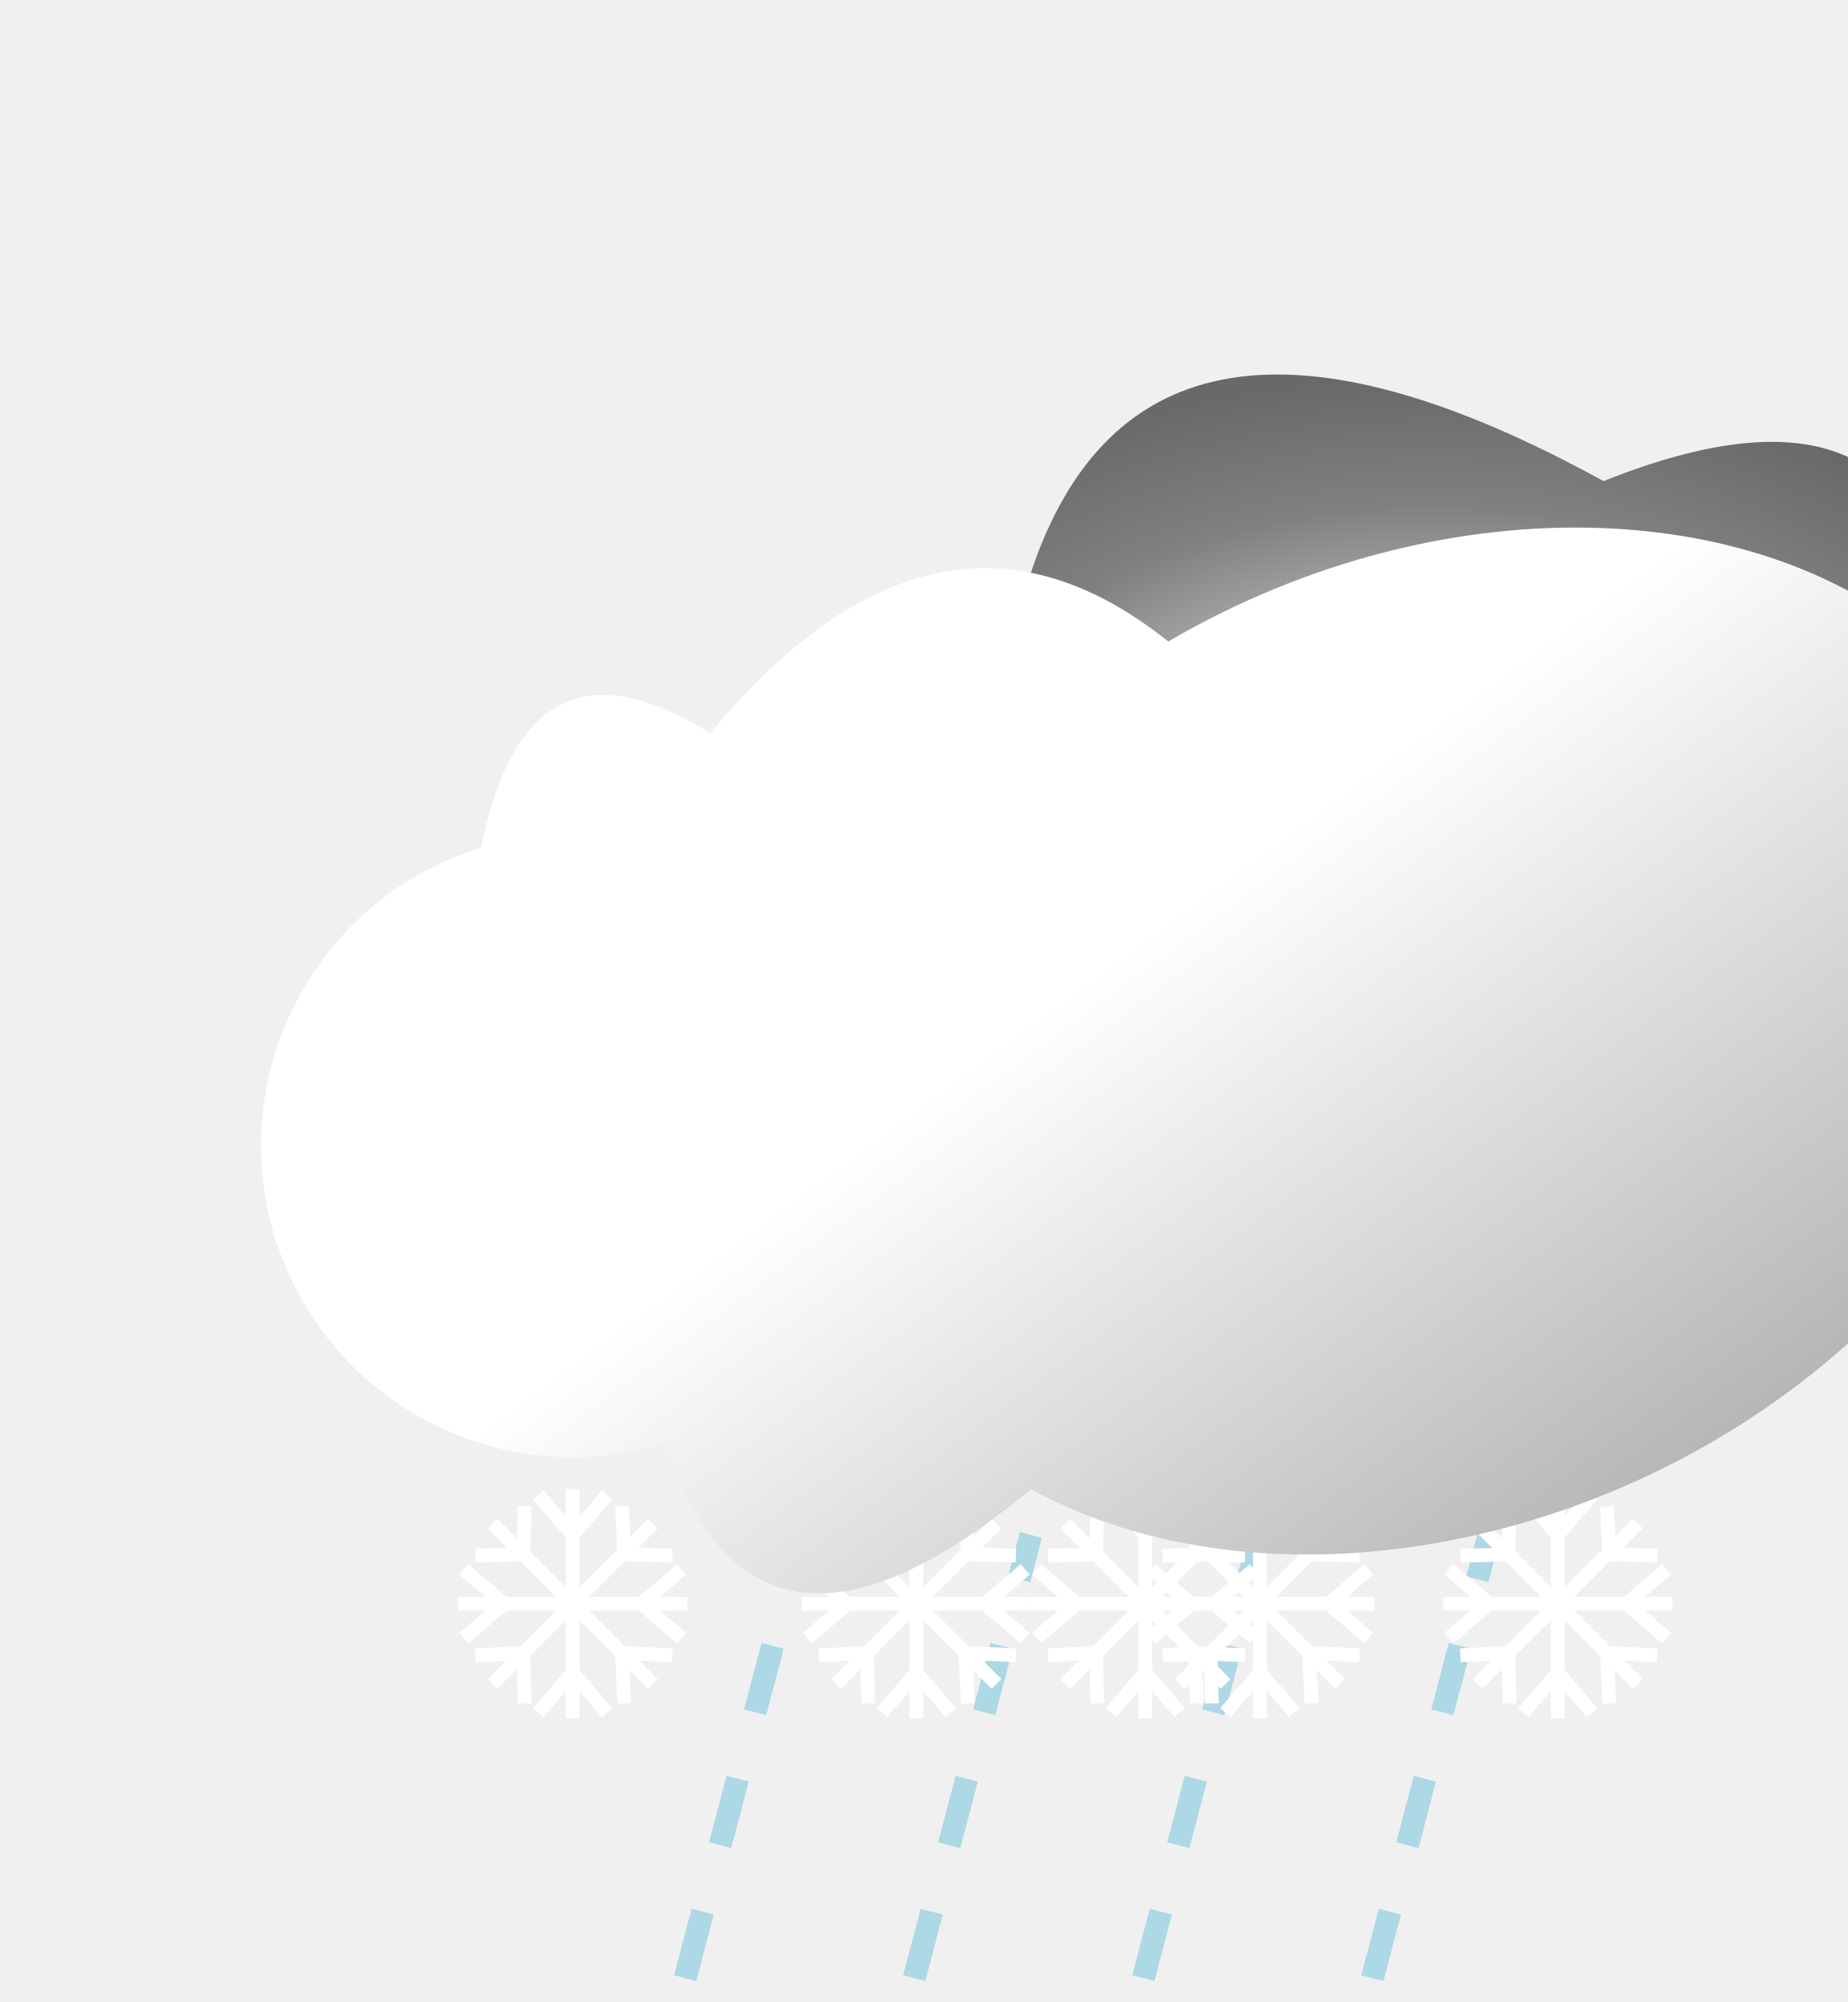
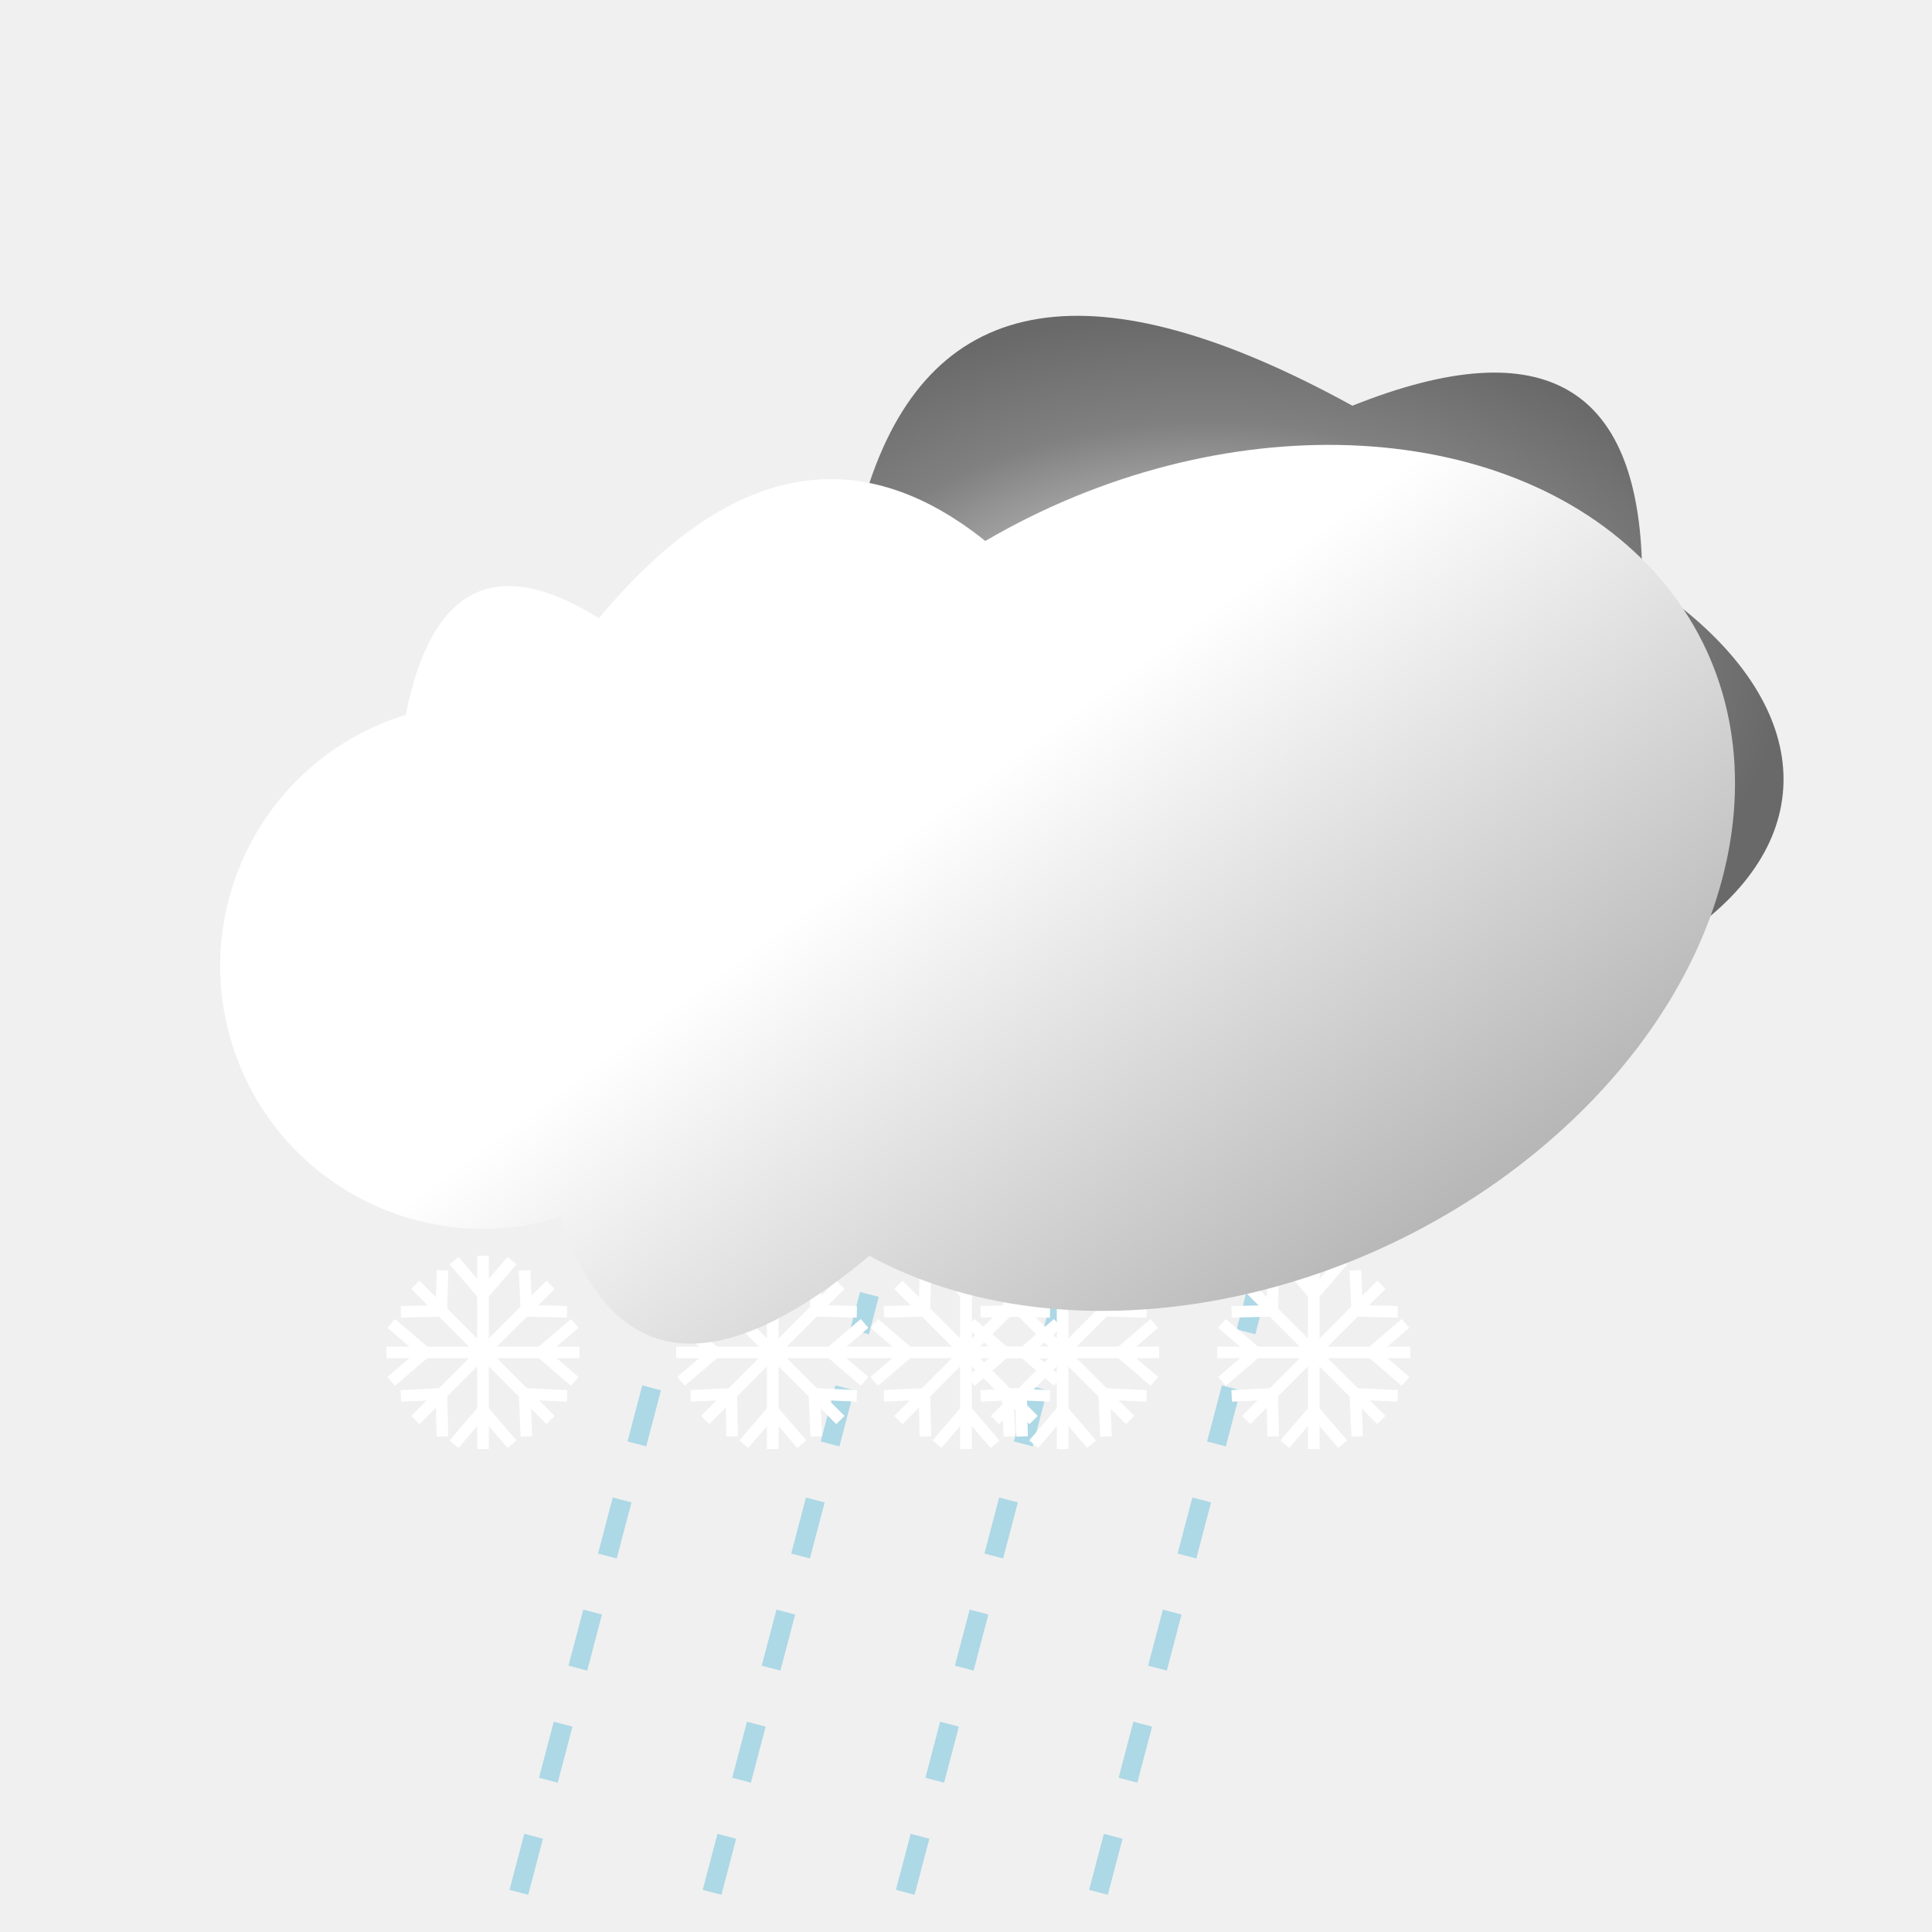
- <svg xmlns="http://www.w3.org/2000/svg" viewbox="0 0 100 100">
+ <svg xmlns="http://www.w3.org/2000/svg" viewBox="0 0 100 100">
  <defs>
    <radialGradient id="gradDarkGray" cx="50%" cy="50%" r="50%" fx="50%" fy="50%">
      <stop offset="0%" style="stop-color:white; stop-opacity:1" />
      <stop offset="70%" style="stop-color:gray; stop-opacity:1" />
      <stop offset="100%" style="stop-color:dimgray ;stop-opacity:1" />
    </radialGradient>
    <linearGradient id="gradWhite" x1="40%" y1="50%" x2="90%" y2="90%">
      <stop offset="0%" style="stop-color:white;stop-opacity:1" />
      <stop offset="100%" style="stop-color:darkgray;stop-opacity:1" />
    </linearGradient>
  </defs>
  <symbol id="grayCloud">
    <path d="M20,15 Q25,0 45,11 Q60,5 60,20 A30,15 5 1,1 20,15 Z" />
  </symbol>
  <symbol id="whiteCloud">
    <path fill="url(#gradWhite)" d="M11,47 Q13,37 21,42 Q31,30 41,38 A28,21 -25 1,1 35,75 Q23,85 19,73 A12,12 0 0,1 11,47Z" />
  </symbol>
  <symbol id="snowFlake" fill="none" stroke="white" stroke-width="0.6">
    <path d="M5,0 L5,10 M0,5 L10,5 M1.5,1.5 L8.5,8.5 M8.5,1.5 L1.5,8.5" />
    <path d="M3.5,0.25 L5,2 L6.5,0.25 M3.5,9.75 L5,8 L6.5,9.75" />
    <path d="M0.25,3.5 L2,5 L0.25,6.5 M9.75,3.5 L8,5 L9.75,6.5" />
    <path d="M0.75,2.90 L2.85,2.85 L2.90,0.75 M7.25,9.35 L7.15,7.15 L9.35,7.25" />
    <path d="M0.75,7.25 L2.85,7.15 L2.90,9.35 M7.15,0.75 L7.25,2.85 L9.35,2.90" />
  </symbol>
  <symbol id="rainDrizzle" stroke="lightblue" stroke-width="1" stroke-dasharray="3" stroke-dashoffset="1">
    <line x1="20" y1="2" x2="10" y2="40" />
    <animate attributeName="stroke-dashoffset" values="40;10" dur="5s" repeatCount="indefinite" />
  </symbol>
  <g>
    <use href="#grayCloud" x="25" y="10" class="reverse-small-cloud" fill="url(#gradDarkGray)" />
    <animateTransform attributeName="transform" type="translate" values="0 -15; -15 0; -30 0; -25 0; 0 -15" dur="6s" repeatCount="indefinite" />
    <animate attributeName="opacity" values="0.5;1;1;1;0.5" dur="6s" repeatCount="indefinite" />
  </g>
  <use href="#rainDrizzle" x="15" y="65" />
  <use href="#rainDrizzle" x="25" y="65" />
  <use href="#rainDrizzle" x="35" y="65" />
  <use href="#rainDrizzle" x="45" y="65" />
  <g>
    <use id="snowFlake1" href="#snowFlake" x="20" y="65" />
    <animateTransform attributeName="transform" type="translate" values="5 0; 0 10; 7 20; 0 30; 10 40" dur="4s" repeatCount="indefinite" />
    <animate attributeName="opacity" values="1;1;1;0.75;0.5" dur="4s" repeatCount="indefinite" />
  </g>
  <g>
    <use id="snowFlake2" href="#snowFlake" x="35" y="65" />
    <animateTransform attributeName="transform" type="translate" values="5 0; 0 10; 7 20; 0 30; 10 40" dur="3s" repeatCount="indefinite" begin="0.8s" />
    <animate attributeName="opacity" values="1;1;1;0.75;0.5" dur="3s" repeatCount="indefinite" begin="0.8s" />
  </g>
  <g>
    <use id="snowFlake3" href="#snowFlake" x="45" y="65" />
    <animateTransform attributeName="transform" type="translate" values="5 0; 0 10; 7 20; 0 30; 10 40" dur="5s" repeatCount="indefinite" begin="0.5s" />
    <animate attributeName="opacity" values="1;1;1;0.75;0.5" dur="5s" repeatCount="indefinite" begin="0.5s" />
  </g>
  <g>
    <use id="snowFlake4" href="#snowFlake" x="50" y="65" />
    <animateTransform attributeName="transform" type="translate" values="5 0; 0 10; 7 20; 0 30; 10 40" dur="6s" repeatCount="indefinite" begin="1s" />
    <animate attributeName="opacity" values="1;1;1;0.75;0.5" dur="6s" repeatCount="indefinite" begin="1s" />
  </g>
  <g>
    <use id="snowFlake5" href="#snowFlake" x="63" y="65" />
    <animateTransform attributeName="transform" type="translate" values="5 0; 0 10; 7 20; 0 30; 10 40" dur="4s" repeatCount="indefinite" begin="0.6s" />
    <animate attributeName="opacity" values="1;1;1;0.75;0.5" dur="4s" repeatCount="indefinite" begin="0.6s" />
  </g>
  <use href="#whiteCloud" x="10" y="-10" />
</svg>
